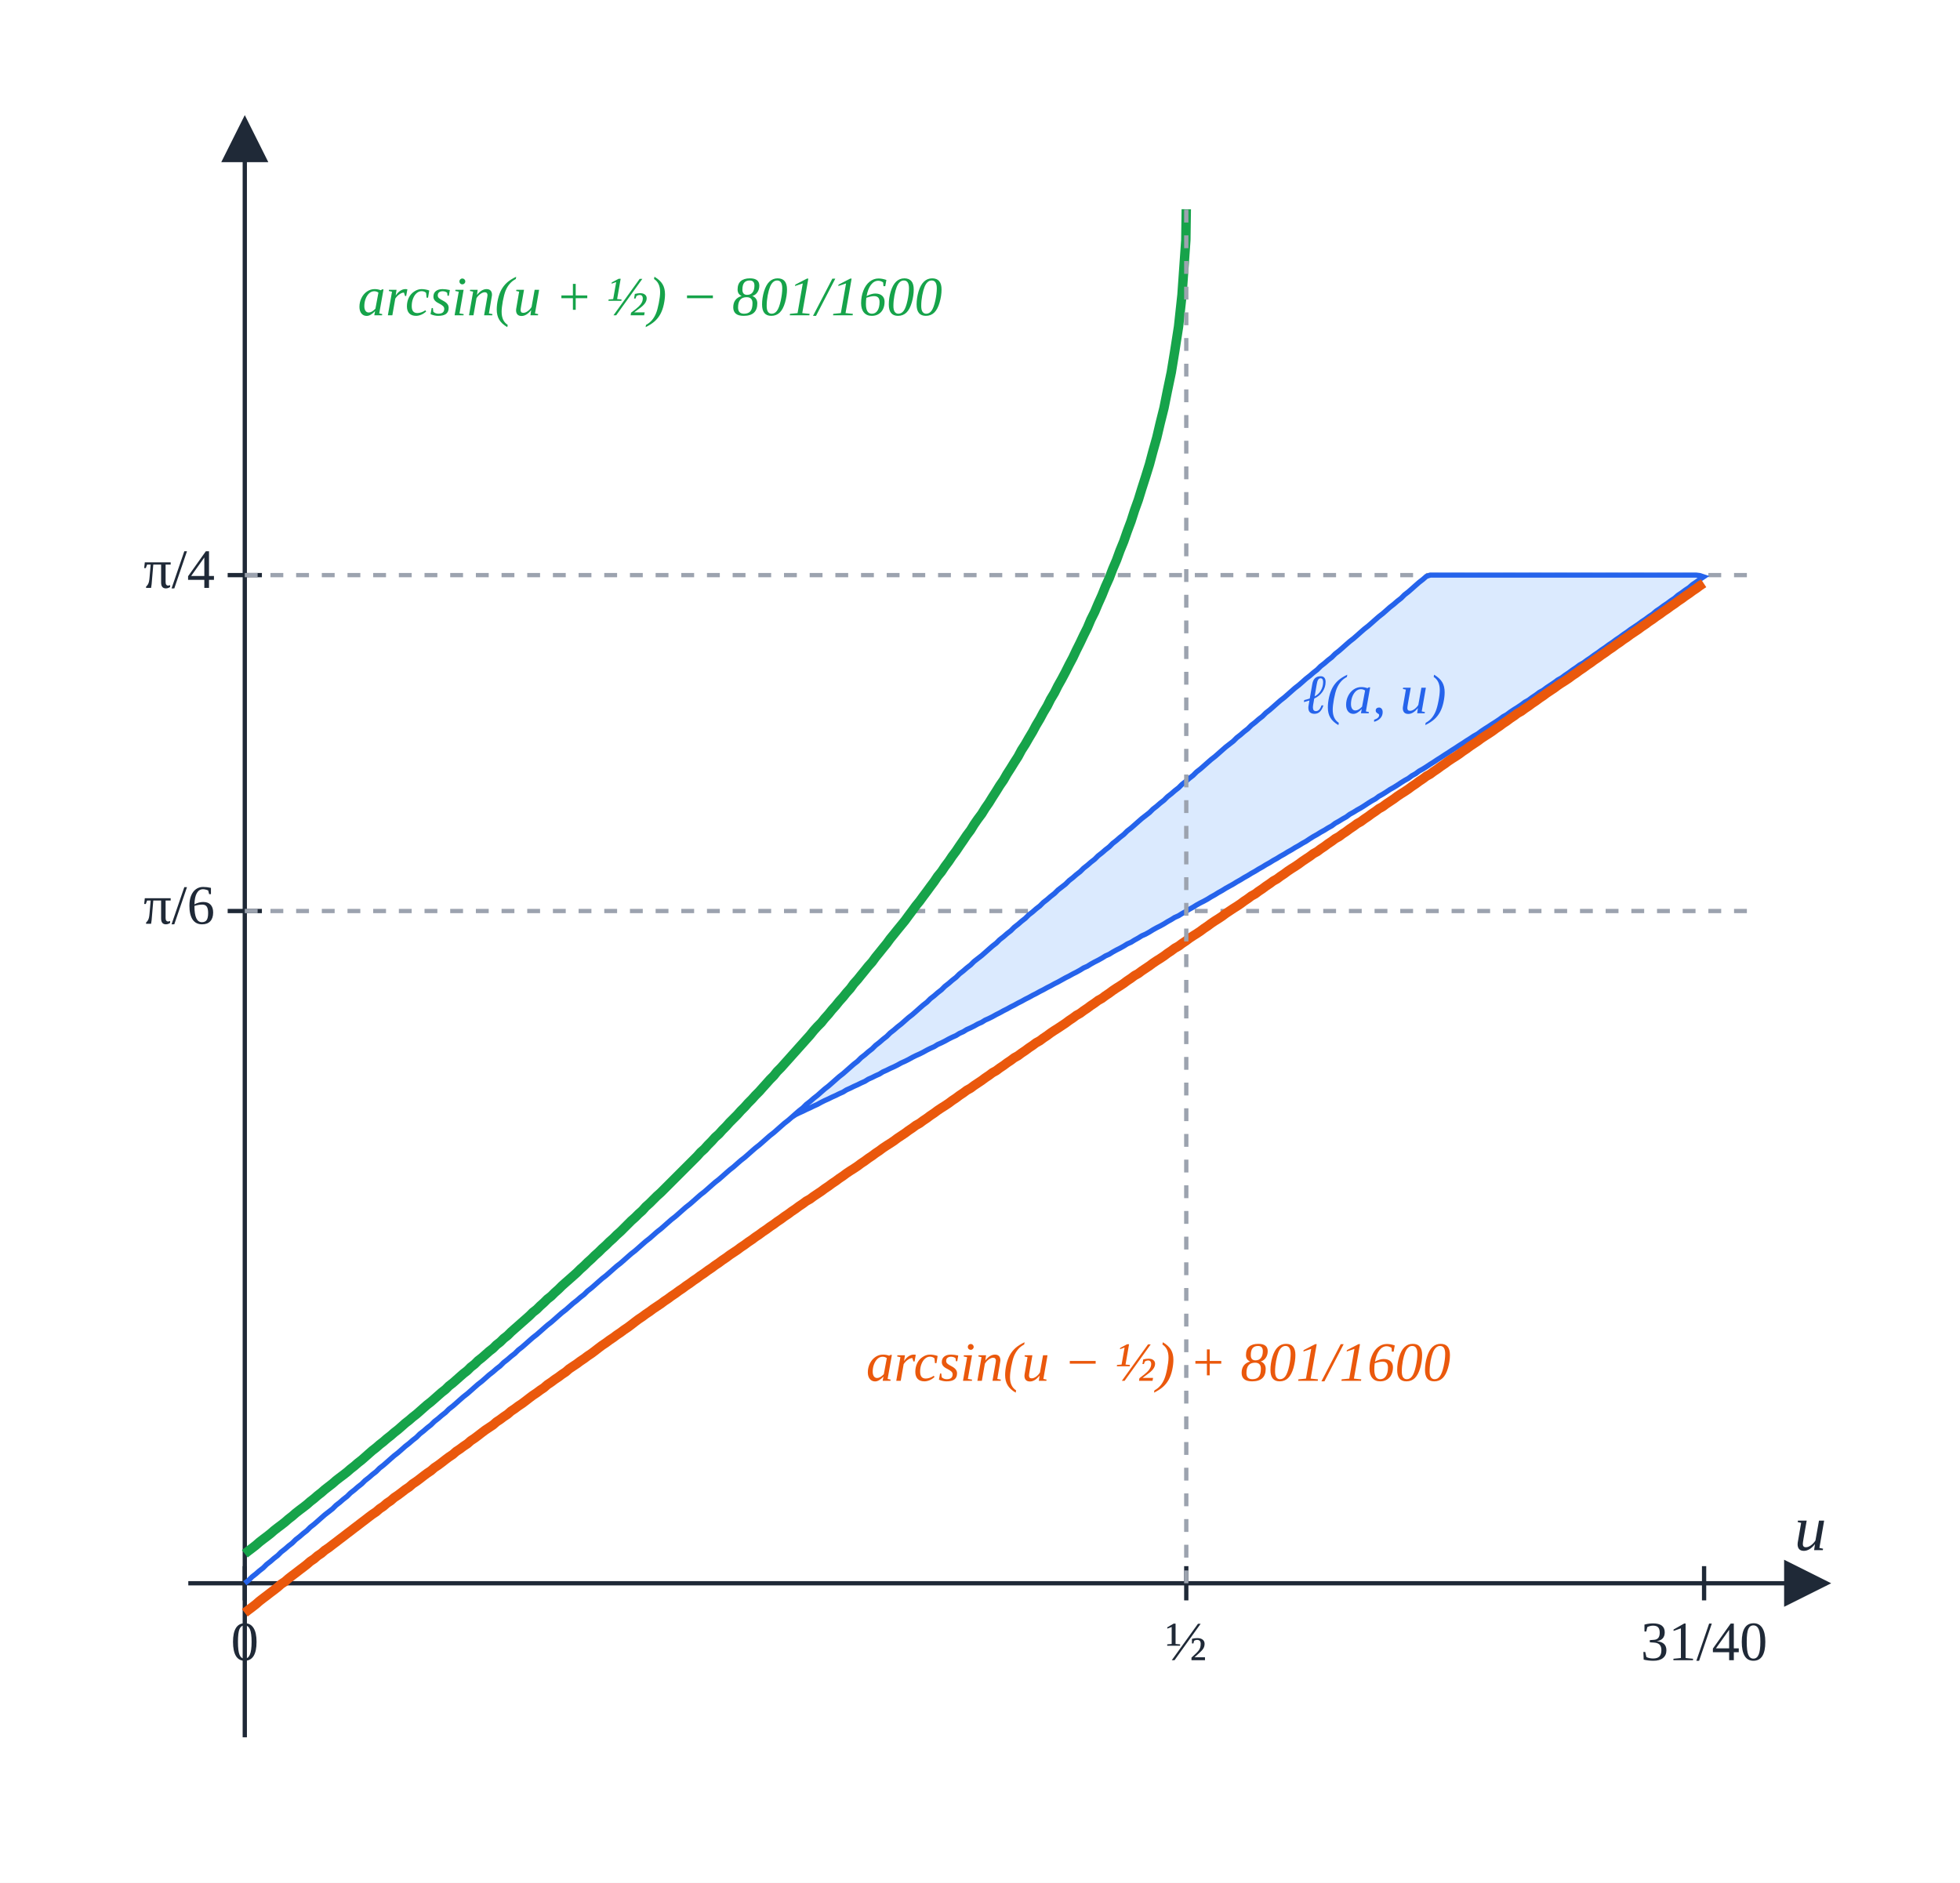
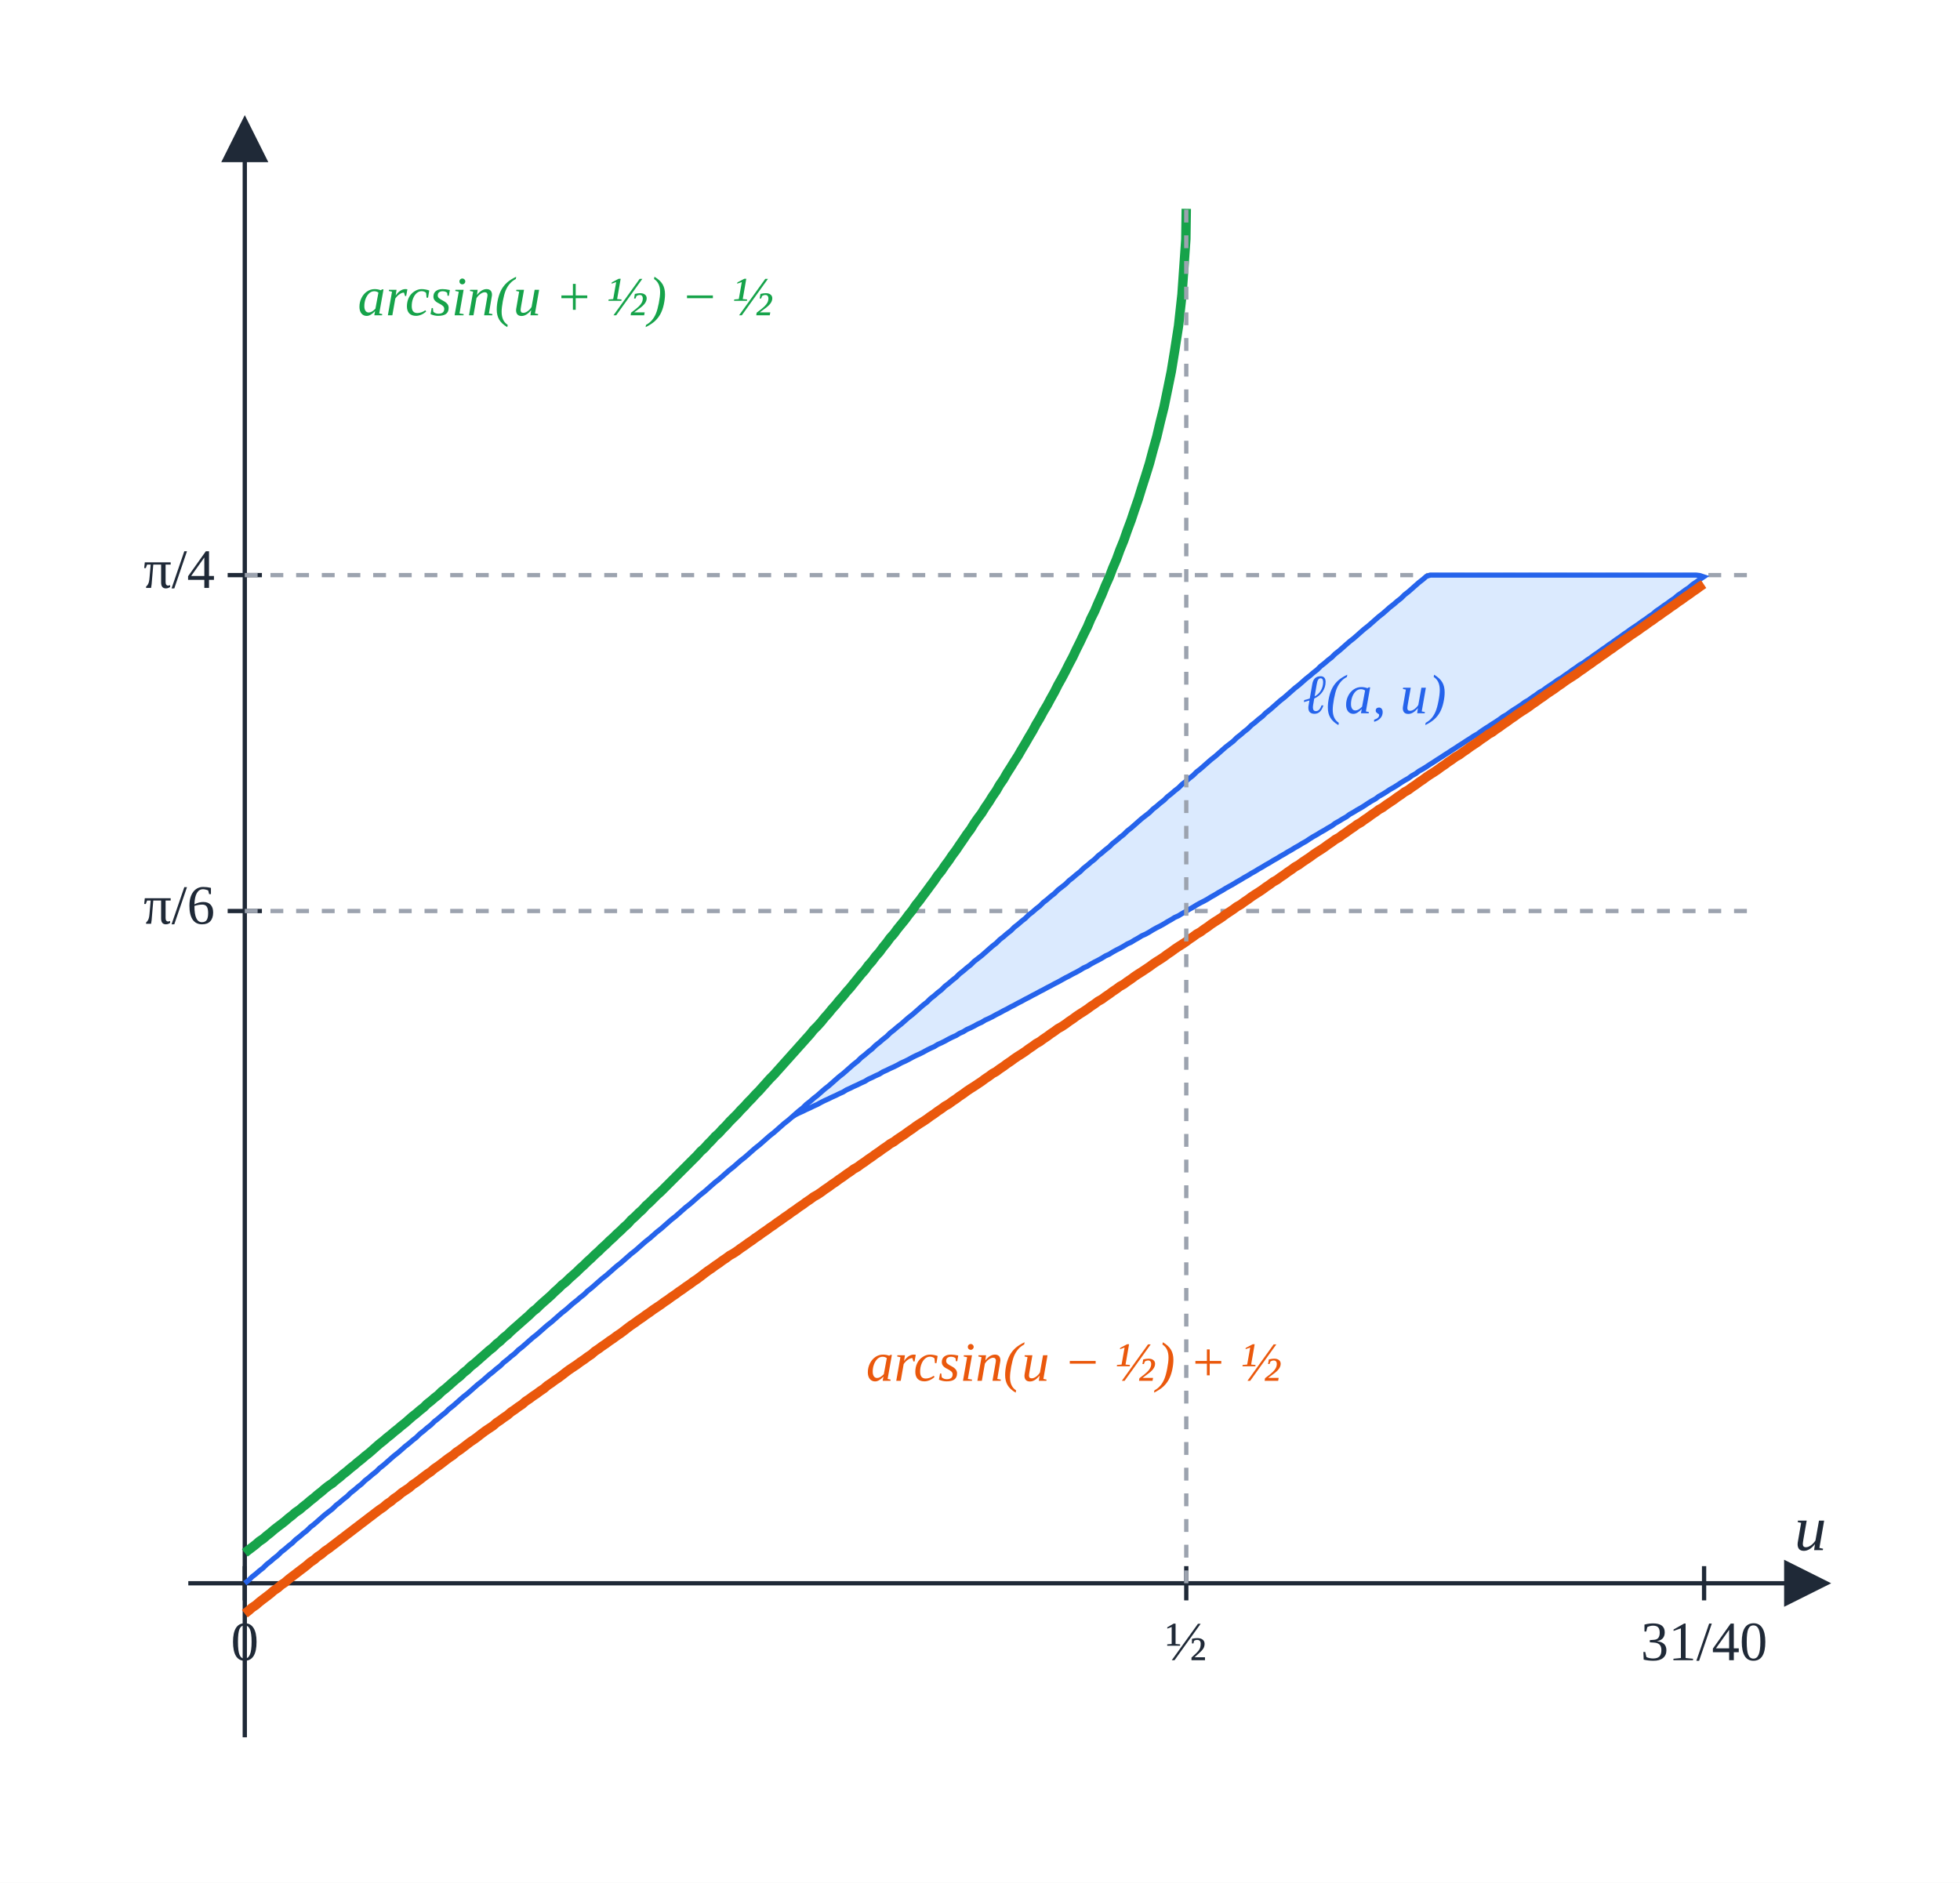
- <svg xmlns="http://www.w3.org/2000/svg" width="458" height="440" viewBox="0 0 458 440" role="img" aria-label="For each u, the labels of the admissible states (a, u) form the shaded interval. It lies above the curve arcsin(u - 1/2) + 801/1600 of the lower edge, and for u at most 1/2 below the curve arcsin(u + 1/2) - 801/1600 of the upper edge">
+ <svg xmlns="http://www.w3.org/2000/svg" width="458" height="440" viewBox="0 0 458 440" role="img" aria-label="For each u, the labels of the admissible states (a, u) form the shaded interval. It lies above the curve arcsin(u - 1/2) + 1/2 of the lower edge, and for u at most 1/2 below the curve arcsin(u + 1/2) - 1/2 of the upper edge">
  <defs>
    <marker id="arrow" viewBox="0 0 10 10" refX="9" refY="5" markerUnits="userSpaceOnUse" markerWidth="11" markerHeight="11" orient="auto-start-reverse">
      <path d="M 0 0 L 10 5 L 0 10 z" fill="#1f2937" />
    </marker>
  </defs>
  <rect width="100%" height="100%" fill="#ffffff" />
  <line x1="44.0" y1="370.0" x2="426.8" y2="370.0" stroke="#1f2937" stroke-width="1" marker-end="url(#arrow)" />
  <line x1="57.2" y1="374.0" x2="57.2" y2="366.0" stroke="#1f2937" stroke-width="1" />
  <text x="57.2" y="385.0" font-size="13" font-family="Georgia, 'Times New Roman', serif" fill="#1f2937" text-anchor="middle" dominant-baseline="middle">0</text>
  <line x1="277.2" y1="374.0" x2="277.2" y2="366.0" stroke="#1f2937" stroke-width="1" />
  <text x="277.2" y="385.0" font-size="13" font-family="Georgia, 'Times New Roman', serif" fill="#1f2937" text-anchor="middle" dominant-baseline="middle">½</text>
  <line x1="398.2" y1="374.0" x2="398.2" y2="366.0" stroke="#1f2937" stroke-width="1" />
  <text x="398.2" y="385.0" font-size="13" font-family="Georgia, 'Times New Roman', serif" fill="#1f2937" text-anchor="middle" dominant-baseline="middle">31/40</text>
  <text x="426.8" y="358.0" font-size="15" font-family="Georgia, 'Times New Roman', serif" fill="#1f2937" text-anchor="end" dominant-baseline="middle" font-style="italic">u</text>
  <line x1="57.2" y1="406.0" x2="57.2" y2="28.0" stroke="#1f2937" stroke-width="1" marker-end="url(#arrow)" />
  <line x1="53.2" y1="134.4" x2="61.2" y2="134.4" stroke="#1f2937" stroke-width="1" />
  <text x="50.2" y="134.4" font-size="13" font-family="Georgia, 'Times New Roman', serif" fill="#1f2937" text-anchor="end" dominant-baseline="middle">π/4</text>
  <line x1="53.2" y1="212.9" x2="61.2" y2="212.9" stroke="#1f2937" stroke-width="1" />
  <text x="50.2" y="212.9" font-size="13" font-family="Georgia, 'Times New Roman', serif" fill="#1f2937" text-anchor="end" dominant-baseline="middle">π/6</text>
  <line x1="57.2" y1="134.4" x2="409.2" y2="134.4" stroke="#9ca3af" stroke-width="1" stroke-dasharray="3 3" />
  <line x1="57.2" y1="212.9" x2="409.2" y2="212.9" stroke="#9ca3af" stroke-width="1" stroke-dasharray="3 3" />
  <polygon points="57.2,370.0 58.1,369.3 58.9,368.5 59.8,367.8 60.6,367.1 61.5,366.4 62.3,365.6 63.2,364.9 64.0,364.2 64.9,363.5 65.7,362.7 66.6,362.0 67.4,361.3 68.3,360.6 69.1,359.8 70.0,359.1 70.8,358.4 71.7,357.7 72.5,356.9 73.4,356.2 74.2,355.5 75.1,354.7 75.9,354.0 76.8,353.3 77.7,352.6 78.5,351.8 79.4,351.1 80.2,350.4 81.1,349.7 81.9,348.9 82.8,348.2 83.6,347.5 84.5,346.8 85.3,346.0 86.2,345.3 87.0,344.6 87.9,343.9 88.7,343.1 89.6,342.4 90.4,341.7 91.3,340.9 92.1,340.2 93.0,339.5 93.8,338.8 94.7,338.0 95.6,337.3 96.4,336.6 97.3,335.9 98.1,335.1 99.0,334.4 99.8,333.7 100.7,333.0 101.5,332.2 102.4,331.5 103.2,330.8 104.1,330.1 104.9,329.3 105.8,328.6 106.6,327.9 107.5,327.1 108.3,326.4 109.2,325.7 110.0,325.0 110.9,324.2 111.7,323.5 112.6,322.8 113.4,322.1 114.3,321.3 115.2,320.6 116.0,319.9 116.9,319.2 117.7,318.4 118.6,317.7 119.4,317.0 120.3,316.3 121.1,315.5 122.0,314.8 122.8,314.1 123.7,313.3 124.5,312.6 125.4,311.9 126.2,311.2 127.1,310.4 127.9,309.7 128.8,309.0 129.6,308.3 130.5,307.5 131.3,306.8 132.2,306.1 133.0,305.4 133.9,304.6 134.8,303.9 135.6,303.2 136.5,302.5 137.3,301.7 138.2,301.0 139.0,300.3 139.9,299.5 140.7,298.8 141.6,298.1 142.4,297.4 143.3,296.6 144.1,295.9 145.0,295.2 145.8,294.5 146.7,293.7 147.5,293.0 148.4,292.3 149.2,291.6 150.1,290.8 150.9,290.1 151.8,289.4 152.6,288.7 153.5,287.9 154.4,287.2 155.2,286.5 156.1,285.7 156.9,285.0 157.8,284.3 158.6,283.6 159.5,282.8 160.3,282.1 161.2,281.4 162.0,280.7 162.9,279.9 163.7,279.2 164.6,278.5 165.4,277.8 166.3,277.0 167.1,276.3 168.0,275.6 168.8,274.9 169.7,274.1 170.5,273.4 171.4,272.7 172.3,271.9 173.1,271.2 174.0,270.5 174.8,269.8 175.7,269.0 176.5,268.3 177.4,267.6 178.2,266.9 179.1,266.1 179.9,265.4 180.8,264.7 181.6,264.0 182.5,263.2 183.3,262.5 184.2,261.8 185.0,261.1 185.9,260.5 186.7,260.1 187.6,259.7 188.4,259.3 189.3,258.9 190.1,258.5 191.0,258.1 191.9,257.6 192.7,257.2 193.6,256.8 194.4,256.4 195.3,256.0 196.1,255.6 197.0,255.2 197.8,254.7 198.7,254.3 199.5,253.9 200.4,253.5 201.2,253.1 202.1,252.7 202.9,252.2 203.8,251.8 204.6,251.4 205.5,251.0 206.3,250.5 207.2,250.1 208.0,249.7 208.9,249.3 209.7,248.9 210.6,248.4 211.5,248.0 212.3,247.6 213.2,247.1 214.0,246.7 214.9,246.3 215.7,245.9 216.6,245.4 217.4,245.0 218.3,244.6 219.1,244.1 220.0,243.7 220.8,243.3 221.7,242.8 222.5,242.4 223.4,242.0 224.2,241.5 225.1,241.1 225.9,240.6 226.8,240.2 227.6,239.8 228.5,239.3 229.4,238.9 230.2,238.4 231.1,238.0 231.9,237.6 232.8,237.1 233.6,236.7 234.5,236.2 235.3,235.8 236.2,235.3 237.0,234.9 237.9,234.4 238.7,234.0 239.6,233.5 240.4,233.1 241.3,232.6 242.1,232.2 243.0,231.7 243.8,231.3 244.7,230.8 245.5,230.4 246.4,229.9 247.2,229.5 248.1,229.0 249.0,228.5 249.8,228.1 250.7,227.6 251.5,227.2 252.4,226.7 253.2,226.2 254.1,225.8 254.9,225.3 255.8,224.8 256.6,224.4 257.5,223.9 258.3,223.4 259.2,223.0 260.0,222.5 260.9,222.0 261.7,221.6 262.6,221.1 263.4,220.6 264.3,220.2 265.1,219.7 266.0,219.2 266.8,218.7 267.7,218.3 268.6,217.8 269.4,217.3 270.3,216.8 271.1,216.4 272.0,215.9 272.8,215.4 273.7,214.9 274.5,214.4 275.4,214.0 276.2,213.5 277.1,213.0 277.9,212.5 278.8,212.0 279.6,211.5 280.5,211.0 281.3,210.6 282.2,210.1 283.0,209.6 283.9,209.1 284.7,208.6 285.6,208.1 286.4,207.6 287.3,207.1 288.2,206.6 289.0,206.1 289.9,205.6 290.7,205.1 291.6,204.6 292.4,204.1 293.3,203.6 294.1,203.1 295.0,202.6 295.8,202.1 296.7,201.6 297.5,201.1 298.4,200.6 299.2,200.1 300.1,199.6 300.9,199.1 301.8,198.6 302.6,198.1 303.5,197.6 304.3,197.1 305.2,196.6 306.1,196.0 306.9,195.5 307.8,195.0 308.6,194.5 309.5,194.0 310.3,193.5 311.2,193.0 312.0,192.4 312.9,191.9 313.7,191.4 314.6,190.9 315.4,190.3 316.3,189.8 317.1,189.3 318.0,188.8 318.8,188.3 319.7,187.7 320.5,187.2 321.4,186.7 322.2,186.1 323.1,185.6 323.9,185.1 324.8,184.5 325.7,184.0 326.5,183.5 327.4,182.9 328.2,182.4 329.1,181.9 329.9,181.3 330.8,180.8 331.6,180.2 332.5,179.7 333.3,179.2 334.2,178.6 335.0,178.1 335.9,177.5 336.7,177.0 337.6,176.4 338.4,175.9 339.3,175.3 340.1,174.8 341.0,174.2 341.8,173.7 342.7,173.1 343.5,172.6 344.4,172.0 345.3,171.5 346.1,170.9 347.0,170.3 347.8,169.8 348.7,169.2 349.5,168.7 350.4,168.1 351.2,167.5 352.1,167.0 352.9,166.4 353.8,165.8 354.6,165.3 355.5,164.7 356.3,164.1 357.2,163.6 358.0,163.0 358.9,162.4 359.7,161.8 360.6,161.3 361.4,160.7 362.3,160.1 363.2,159.5 364.0,158.9 364.9,158.4 365.7,157.8 366.6,157.2 367.4,156.6 368.3,156.0 369.1,155.4 370.0,154.9 370.8,154.3 371.7,153.7 372.5,153.1 373.4,152.5 374.2,151.9 375.1,151.3 375.9,150.7 376.8,150.1 377.6,149.5 378.5,148.9 379.3,148.3 380.2,147.7 381.0,147.1 381.9,146.5 382.8,145.9 383.6,145.3 384.5,144.7 385.3,144.1 386.2,143.5 387.0,142.8 387.9,142.2 388.7,141.6 389.6,141.0 390.4,140.4 391.3,139.8 392.1,139.1 393.0,138.5 393.8,137.9 394.7,137.3 395.5,136.6 396.4,136.0 397.2,135.4 398.1,134.8 398.1,134.8 397.2,134.5 396.4,134.4 395.5,134.4 394.7,134.4 393.8,134.4 393.0,134.4 392.1,134.4 391.3,134.4 390.4,134.4 389.6,134.4 388.7,134.4 387.9,134.4 387.0,134.4 386.2,134.4 385.3,134.4 384.5,134.4 383.6,134.4 382.8,134.4 381.9,134.4 381.0,134.4 380.2,134.4 379.3,134.4 378.5,134.4 377.6,134.4 376.8,134.4 375.9,134.4 375.1,134.4 374.2,134.4 373.4,134.4 372.5,134.4 371.7,134.4 370.8,134.4 370.0,134.4 369.1,134.4 368.3,134.4 367.4,134.4 366.6,134.4 365.7,134.4 364.9,134.4 364.0,134.4 363.2,134.4 362.3,134.4 361.4,134.4 360.6,134.4 359.7,134.4 358.9,134.4 358.0,134.4 357.2,134.4 356.3,134.4 355.5,134.4 354.6,134.4 353.8,134.4 352.9,134.4 352.1,134.4 351.2,134.4 350.4,134.4 349.5,134.4 348.7,134.4 347.8,134.4 347.0,134.4 346.1,134.4 345.3,134.4 344.4,134.4 343.5,134.4 342.7,134.4 341.8,134.4 341.0,134.4 340.1,134.4 339.3,134.4 338.4,134.4 337.6,134.4 336.7,134.4 335.9,134.4 335.0,134.4 334.2,134.4 333.3,134.7 332.5,135.4 331.6,136.1 330.8,136.8 329.9,137.6 329.1,138.3 328.2,139.0 327.4,139.8 326.5,140.5 325.7,141.2 324.8,141.9 323.9,142.7 323.1,143.4 322.2,144.1 321.4,144.8 320.5,145.6 319.7,146.3 318.8,147.0 318.0,147.7 317.1,148.5 316.3,149.2 315.4,149.9 314.6,150.6 313.7,151.4 312.9,152.1 312.0,152.8 311.2,153.6 310.3,154.3 309.5,155.0 308.6,155.7 307.8,156.5 306.9,157.2 306.1,157.9 305.2,158.6 304.3,159.4 303.5,160.1 302.6,160.8 301.8,161.5 300.9,162.3 300.1,163.0 299.2,163.7 298.4,164.4 297.5,165.2 296.7,165.9 295.8,166.6 295.0,167.4 294.1,168.1 293.3,168.8 292.4,169.5 291.6,170.3 290.7,171.0 289.9,171.7 289.0,172.4 288.2,173.2 287.3,173.9 286.4,174.6 285.6,175.3 284.7,176.1 283.9,176.8 283.0,177.5 282.2,178.2 281.3,179.0 280.5,179.7 279.6,180.4 278.8,181.2 277.9,181.9 277.1,182.6 276.2,183.3 275.4,184.1 274.5,184.8 273.7,185.5 272.8,186.2 272.0,187.0 271.1,187.7 270.3,188.4 269.4,189.1 268.6,189.9 267.7,190.6 266.8,191.3 266.0,192.0 265.1,192.8 264.3,193.5 263.4,194.2 262.6,195.0 261.7,195.7 260.9,196.4 260.0,197.1 259.2,197.9 258.3,198.6 257.5,199.3 256.6,200.0 255.8,200.8 254.9,201.5 254.1,202.2 253.2,202.9 252.4,203.7 251.5,204.4 250.7,205.1 249.8,205.8 249.0,206.6 248.1,207.3 247.2,208.0 246.4,208.8 245.5,209.5 244.7,210.2 243.8,210.9 243.0,211.7 242.1,212.4 241.3,213.1 240.4,213.8 239.6,214.6 238.7,215.3 237.9,216.0 237.0,216.7 236.2,217.5 235.3,218.2 234.5,218.9 233.6,219.6 232.8,220.4 231.9,221.1 231.1,221.8 230.2,222.6 229.4,223.3 228.5,224.0 227.6,224.7 226.8,225.5 225.9,226.2 225.1,226.9 224.2,227.6 223.4,228.4 222.5,229.1 221.7,229.8 220.8,230.5 220.0,231.3 219.1,232.0 218.3,232.7 217.4,233.4 216.6,234.2 215.7,234.9 214.9,235.6 214.0,236.4 213.2,237.1 212.3,237.8 211.5,238.5 210.6,239.3 209.7,240.0 208.9,240.7 208.0,241.4 207.2,242.2 206.3,242.9 205.5,243.6 204.6,244.3 203.8,245.1 202.9,245.8 202.1,246.5 201.2,247.2 200.4,248.0 199.5,248.7 198.7,249.4 197.8,250.2 197.0,250.9 196.1,251.6 195.3,252.3 194.4,253.1 193.6,253.8 192.7,254.5 191.9,255.2 191.0,256.0 190.1,256.7 189.3,257.4 188.4,258.1 187.6,258.9 186.7,259.6 185.9,260.3 185.0,261.1 184.2,261.8 183.3,262.5 182.5,263.2 181.6,264.0 180.8,264.7 179.9,265.4 179.1,266.1 178.2,266.9 177.4,267.6 176.5,268.3 175.7,269.0 174.8,269.8 174.0,270.5 173.1,271.2 172.3,271.9 171.4,272.7 170.5,273.4 169.7,274.1 168.8,274.9 168.0,275.6 167.1,276.3 166.3,277.0 165.4,277.8 164.6,278.5 163.7,279.2 162.9,279.9 162.0,280.7 161.2,281.4 160.3,282.1 159.5,282.8 158.6,283.6 157.8,284.3 156.9,285.0 156.1,285.7 155.2,286.5 154.4,287.2 153.5,287.9 152.6,288.7 151.8,289.4 150.9,290.1 150.1,290.8 149.2,291.6 148.4,292.3 147.5,293.0 146.7,293.7 145.8,294.5 145.0,295.2 144.1,295.9 143.3,296.6 142.4,297.4 141.6,298.1 140.7,298.8 139.9,299.5 139.0,300.3 138.2,301.0 137.3,301.7 136.5,302.5 135.6,303.2 134.8,303.9 133.9,304.6 133.0,305.4 132.2,306.1 131.3,306.8 130.5,307.5 129.6,308.3 128.8,309.0 127.9,309.7 127.1,310.4 126.2,311.2 125.4,311.9 124.5,312.6 123.7,313.3 122.8,314.1 122.0,314.8 121.1,315.5 120.3,316.3 119.4,317.0 118.6,317.7 117.7,318.4 116.9,319.2 116.0,319.9 115.2,320.6 114.3,321.3 113.4,322.1 112.6,322.8 111.7,323.5 110.9,324.2 110.0,325.0 109.2,325.7 108.3,326.4 107.5,327.1 106.6,327.9 105.8,328.6 104.9,329.3 104.1,330.1 103.2,330.8 102.4,331.5 101.5,332.2 100.7,333.0 99.8,333.7 99.0,334.4 98.1,335.1 97.3,335.9 96.4,336.6 95.6,337.3 94.7,338.0 93.8,338.8 93.0,339.5 92.1,340.2 91.3,340.9 90.4,341.7 89.6,342.4 88.7,343.1 87.9,343.9 87.0,344.6 86.2,345.3 85.3,346.0 84.5,346.8 83.6,347.5 82.8,348.2 81.9,348.9 81.1,349.7 80.2,350.4 79.4,351.1 78.5,351.8 77.7,352.6 76.8,353.3 75.9,354.0 75.1,354.7 74.2,355.5 73.4,356.2 72.5,356.9 71.7,357.7 70.8,358.4 70.0,359.1 69.1,359.8 68.3,360.6 67.4,361.3 66.6,362.0 65.7,362.7 64.9,363.5 64.0,364.2 63.2,364.9 62.3,365.6 61.5,366.4 60.6,367.1 59.8,367.8 58.9,368.5 58.1,369.3 57.2,370.0" fill="#dbeafe" stroke="#2563eb" stroke-width="1.2" fill-opacity="1" />
-   <polyline points="57.2,376.9 58.1,376.2 58.9,375.6 59.8,374.9 60.6,374.2 61.5,373.5 62.3,372.9 63.2,372.2 64.0,371.6 64.9,370.9 65.7,370.2 66.6,369.6 67.4,368.9 68.3,368.2 69.1,367.6 70.0,366.9 70.8,366.3 71.7,365.6 72.5,364.9 73.4,364.3 74.2,363.6 75.1,363.0 75.9,362.3 76.8,361.7 77.7,361.0 78.5,360.4 79.4,359.7 80.2,359.1 81.1,358.4 81.9,357.8 82.8,357.1 83.6,356.5 84.5,355.8 85.3,355.2 86.2,354.5 87.0,353.9 87.9,353.3 88.7,352.6 89.6,352.0 90.4,351.3 91.3,350.7 92.1,350.0 93.0,349.4 93.8,348.8 94.7,348.1 95.6,347.5 96.4,346.8 97.3,346.2 98.1,345.6 99.0,344.9 99.8,344.3 100.7,343.7 101.5,343.0 102.4,342.4 103.2,341.8 104.1,341.1 104.9,340.5 105.8,339.9 106.6,339.2 107.5,338.6 108.3,338.0 109.2,337.4 110.0,336.7 110.9,336.1 111.7,335.5 112.6,334.8 113.4,334.2 114.3,333.6 115.2,333.0 116.0,332.3 116.9,331.7 117.7,331.1 118.6,330.5 119.4,329.8 120.3,329.2 121.1,328.6 122.0,328.0 122.8,327.4 123.7,326.7 124.5,326.1 125.4,325.5 126.2,324.9 127.1,324.3 127.9,323.6 128.8,323.0 129.6,322.4 130.5,321.8 131.3,321.2 132.2,320.6 133.0,319.9 133.9,319.3 134.8,318.7 135.6,318.1 136.5,317.5 137.3,316.9 138.2,316.3 139.0,315.7 139.9,315.0 140.7,314.4 141.6,313.8 142.4,313.2 143.3,312.6 144.1,312.0 145.0,311.4 145.8,310.8 146.7,310.2 147.5,309.6 148.4,308.9 149.2,308.3 150.1,307.7 150.9,307.1 151.8,306.5 152.6,305.9 153.5,305.3 154.4,304.7 155.2,304.1 156.1,303.5 156.9,302.9 157.8,302.3 158.6,301.7 159.5,301.1 160.3,300.5 161.2,299.9 162.0,299.3 162.9,298.7 163.7,298.1 164.6,297.5 165.4,296.9 166.3,296.3 167.1,295.7 168.0,295.1 168.8,294.5 169.7,293.9 170.5,293.3 171.4,292.7 172.3,292.1 173.1,291.5 174.0,290.9 174.8,290.3 175.7,289.7 176.5,289.1 177.4,288.5 178.2,287.9 179.1,287.3 179.9,286.7 180.8,286.1 181.6,285.5 182.5,284.9 183.3,284.3 184.2,283.7 185.0,283.1 185.9,282.5 186.7,281.9 187.6,281.3 188.4,280.7 189.3,280.2 190.1,279.6 191.0,279.0 191.9,278.4 192.7,277.8 193.6,277.2 194.4,276.6 195.3,276.0 196.1,275.4 197.0,274.8 197.8,274.2 198.7,273.6 199.5,273.1 200.4,272.5 201.2,271.9 202.1,271.3 202.9,270.7 203.8,270.1 204.6,269.5 205.5,268.9 206.3,268.3 207.2,267.7 208.0,267.2 208.9,266.6 209.7,266.0 210.6,265.4 211.5,264.8 212.3,264.2 213.2,263.6 214.0,263.0 214.9,262.5 215.7,261.9 216.6,261.3 217.4,260.7 218.3,260.1 219.1,259.5 220.0,258.9 220.8,258.4 221.7,257.8 222.5,257.2 223.4,256.6 224.2,256.0 225.1,255.4 225.9,254.8 226.8,254.3 227.6,253.7 228.5,253.1 229.4,252.5 230.2,251.9 231.1,251.3 231.9,250.7 232.8,250.2 233.6,249.6 234.5,249.0 235.3,248.4 236.2,247.8 237.0,247.2 237.9,246.7 238.7,246.1 239.6,245.5 240.4,244.9 241.3,244.3 242.1,243.7 243.0,243.2 243.8,242.6 244.7,242.0 245.5,241.4 246.4,240.8 247.2,240.3 248.1,239.7 249.0,239.1 249.8,238.5 250.7,237.9 251.5,237.3 252.4,236.8 253.2,236.2 254.1,235.6 254.9,235.0 255.8,234.4 256.6,233.8 257.5,233.3 258.3,232.7 259.2,232.1 260.0,231.5 260.9,230.9 261.7,230.4 262.6,229.8 263.4,229.2 264.3,228.6 265.1,228.0 266.0,227.5 266.8,226.9 267.7,226.3 268.6,225.7 269.4,225.1 270.3,224.5 271.1,224.0 272.0,223.4 272.8,222.8 273.7,222.2 274.5,221.6 275.4,221.1 276.2,220.5 277.1,219.9 277.9,219.3 278.8,218.7 279.6,218.2 280.5,217.6 281.3,217.0 282.2,216.4 283.0,215.8 283.9,215.2 284.7,214.7 285.6,214.1 286.4,213.5 287.3,212.9 288.2,212.3 289.0,211.8 289.9,211.2 290.7,210.6 291.6,210.0 292.4,209.4 293.3,208.9 294.1,208.3 295.0,207.7 295.8,207.1 296.7,206.5 297.5,205.9 298.4,205.4 299.2,204.8 300.1,204.2 300.9,203.6 301.8,203.0 302.6,202.5 303.5,201.9 304.3,201.3 305.2,200.7 306.1,200.1 306.9,199.5 307.8,199.0 308.6,198.4 309.5,197.8 310.3,197.2 311.2,196.6 312.0,196.0 312.9,195.5 313.7,194.9 314.6,194.3 315.4,193.7 316.3,193.1 317.1,192.5 318.0,192.0 318.8,191.4 319.7,190.8 320.5,190.2 321.4,189.6 322.2,189.0 323.1,188.5 323.9,187.9 324.8,187.3 325.7,186.7 326.5,186.1 327.4,185.5 328.2,185.0 329.1,184.4 329.9,183.8 330.8,183.2 331.6,182.6 332.5,182.0 333.3,181.4 334.2,180.9 335.0,180.3 335.9,179.7 336.7,179.1 337.6,178.5 338.4,177.9 339.3,177.3 340.1,176.8 341.0,176.2 341.8,175.6 342.7,175.0 343.5,174.4 344.4,173.8 345.3,173.2 346.1,172.6 347.0,172.0 347.8,171.5 348.7,170.9 349.5,170.3 350.4,169.7 351.2,169.1 352.1,168.5 352.9,167.9 353.8,167.3 354.6,166.7 355.5,166.2 356.3,165.6 357.2,165.0 358.0,164.4 358.9,163.8 359.7,163.2 360.6,162.6 361.4,162.0 362.3,161.4 363.2,160.8 364.0,160.2 364.9,159.6 365.7,159.1 366.6,158.5 367.4,157.9 368.3,157.3 369.1,156.7 370.0,156.1 370.8,155.5 371.7,154.9 372.5,154.3 373.4,153.7 374.2,153.1 375.1,152.5 375.9,151.9 376.8,151.3 377.6,150.7 378.5,150.1 379.3,149.5 380.2,148.9 381.0,148.3 381.9,147.7 382.8,147.1 383.6,146.5 384.5,145.9 385.3,145.3 386.2,144.7 387.0,144.1 387.9,143.5 388.7,142.9 389.6,142.3 390.4,141.7 391.3,141.1 392.1,140.5 393.0,139.9 393.8,139.3 394.7,138.7 395.5,138.1 396.4,137.5 397.2,136.9 398.1,136.3" fill="none" stroke="#ea580c" stroke-width="2.2" stroke-linejoin="round" />
-   <polyline points="57.2,363.1 58.1,362.4 58.9,361.8 59.8,361.1 60.6,360.4 61.5,359.7 62.3,359.1 63.2,358.4 64.0,357.7 64.9,357.0 65.7,356.4 66.6,355.7 67.4,355.0 68.3,354.3 69.1,353.6 70.0,352.9 70.8,352.3 71.7,351.6 72.5,350.9 73.4,350.2 74.2,349.5 75.1,348.8 75.9,348.1 76.8,347.4 77.7,346.7 78.5,346.0 79.4,345.3 80.2,344.7 81.1,344.0 81.9,343.3 82.8,342.6 83.6,341.9 84.5,341.2 85.3,340.5 86.2,339.7 87.0,339.0 87.9,338.3 88.7,337.6 89.6,336.9 90.4,336.2 91.3,335.5 92.1,334.8 93.0,334.1 93.8,333.4 94.7,332.6 95.6,331.9 96.4,331.2 97.3,330.5 98.1,329.8 99.0,329.0 99.8,328.3 100.7,327.6 101.5,326.9 102.4,326.1 103.2,325.4 104.1,324.7 104.9,323.9 105.8,323.2 106.6,322.5 107.5,321.7 108.3,321.0 109.2,320.3 110.0,319.5 110.9,318.8 111.7,318.0 112.6,317.3 113.4,316.6 114.3,315.8 115.2,315.1 116.0,314.3 116.9,313.6 117.7,312.8 118.6,312.1 119.4,311.3 120.3,310.5 121.1,309.8 122.0,309.0 122.8,308.3 123.7,307.5 124.5,306.7 125.4,306.0 126.2,305.2 127.1,304.4 127.9,303.6 128.8,302.9 129.6,302.1 130.5,301.3 131.3,300.5 132.2,299.7 133.0,299.0 133.9,298.2 134.8,297.4 135.6,296.6 136.5,295.8 137.3,295.0 138.2,294.2 139.0,293.4 139.9,292.6 140.7,291.8 141.6,291.0 142.4,290.2 143.3,289.4 144.1,288.6 145.0,287.8 145.8,287.0 146.7,286.1 147.5,285.3 148.4,284.5 149.2,283.7 150.1,282.9 150.9,282.0 151.8,281.2 152.6,280.4 153.5,279.5 154.4,278.7 155.2,277.9 156.1,277.0 156.9,276.2 157.8,275.3 158.6,274.5 159.5,273.6 160.3,272.8 161.2,271.9 162.0,271.1 162.9,270.2 163.7,269.3 164.6,268.5 165.4,267.6 166.3,266.7 167.1,265.8 168.0,265.0 168.8,264.1 169.7,263.2 170.5,262.3 171.4,261.4 172.3,260.5 173.1,259.6 174.0,258.7 174.8,257.8 175.7,256.9 176.5,256.0 177.4,255.1 178.2,254.2 179.1,253.2 179.9,252.3 180.8,251.4 181.6,250.4 182.5,249.5 183.3,248.6 184.2,247.6 185.0,246.7 185.9,245.7 186.7,244.8 187.6,243.8 188.4,242.9 189.3,241.9 190.1,240.9 191.0,239.9 191.9,239.0 192.7,238.0 193.6,237.0 194.4,236.0 195.3,235.0 196.1,234.0 197.0,233.0 197.8,232.0 198.7,231.0 199.5,229.9 200.4,228.9 201.2,227.9 202.1,226.8 202.9,225.8 203.8,224.8 204.6,223.7 205.5,222.6 206.3,221.6 207.2,220.5 208.0,219.4 208.9,218.3 209.7,217.3 210.6,216.2 211.5,215.1 212.3,214.0 213.2,212.8 214.0,211.7 214.9,210.6 215.7,209.5 216.6,208.3 217.4,207.2 218.3,206.0 219.1,204.8 220.0,203.7 220.8,202.5 221.7,201.3 222.5,200.1 223.4,198.9 224.2,197.7 225.1,196.4 225.9,195.2 226.8,194.0 227.6,192.7 228.5,191.4 229.4,190.2 230.2,188.9 231.1,187.6 231.9,186.3 232.8,184.9 233.6,183.6 234.5,182.3 235.3,180.9 236.2,179.5 237.0,178.2 237.9,176.8 238.7,175.3 239.6,173.9 240.4,172.5 241.3,171.0 242.1,169.5 243.0,168.0 243.8,166.5 244.7,165.0 245.5,163.4 246.4,161.9 247.2,160.3 248.1,158.7 249.0,157.0 249.8,155.4 250.7,153.7 251.5,152.0 252.4,150.2 253.2,148.5 254.1,146.7 254.9,144.8 255.8,143.0 256.6,141.1 257.5,139.1 258.3,137.1 259.2,135.1 260.0,133.0 260.9,130.9 261.7,128.7 262.6,126.5 263.4,124.2 264.3,121.8 265.1,119.3 266.0,116.8 266.8,114.2 267.7,111.4 268.6,108.5 269.4,105.5 270.3,102.3 271.1,98.9 272.0,95.3 272.8,91.3 273.7,87.0 274.5,82.1 275.4,76.3 276.2,68.9 277.1,56.1 277.2,48.9" fill="none" stroke="#16a34a" stroke-width="2.2" stroke-linejoin="round" />
-   <line x1="277.2" y1="370.0" x2="277.2" y2="48.9" stroke="#9ca3af" stroke-width="1" stroke-dasharray="3 3" />
+   <polyline points="57.2,377.1 58.1,376.4 58.9,375.7 59.8,375.1 60.6,374.4 61.5,373.7 62.3,373.1 63.2,372.4 64.0,371.7 64.9,371.1 65.7,370.4 66.6,369.8 67.4,369.1 68.3,368.4 69.1,367.8 70.0,367.1 70.8,366.5 71.7,365.8 72.5,365.1 73.4,364.5 74.2,363.8 75.1,363.2 75.9,362.5 76.8,361.9 77.7,361.2 78.5,360.6 79.4,359.9 80.2,359.3 81.1,358.6 81.9,358.0 82.8,357.3 83.6,356.7 84.5,356.0 85.3,355.4 86.2,354.7 87.0,354.1 87.9,353.4 88.7,352.8 89.6,352.2 90.4,351.5 91.3,350.9 92.1,350.2 93.0,349.6 93.8,348.9 94.7,348.3 95.6,347.7 96.4,347.0 97.3,346.4 98.1,345.8 99.0,345.1 99.8,344.5 100.7,343.9 101.5,343.2 102.4,342.6 103.2,342.0 104.1,341.3 104.9,340.7 105.8,340.1 106.6,339.4 107.5,338.8 108.3,338.2 109.2,337.5 110.0,336.9 110.9,336.3 111.7,335.7 112.6,335.0 113.4,334.4 114.3,333.8 115.2,333.2 116.0,332.5 116.9,331.9 117.7,331.3 118.6,330.7 119.4,330.0 120.3,329.4 121.1,328.8 122.0,328.2 122.8,327.5 123.7,326.9 124.5,326.3 125.4,325.7 126.2,325.1 127.1,324.5 127.9,323.8 128.8,323.2 129.6,322.6 130.5,322.0 131.3,321.4 132.2,320.7 133.0,320.1 133.9,319.5 134.8,318.9 135.6,318.3 136.5,317.7 137.3,317.1 138.2,316.5 139.0,315.8 139.9,315.2 140.7,314.6 141.6,314.0 142.4,313.4 143.3,312.8 144.1,312.2 145.0,311.6 145.8,311.0 146.7,310.3 147.5,309.7 148.4,309.1 149.2,308.5 150.1,307.9 150.9,307.3 151.8,306.7 152.6,306.1 153.5,305.5 154.4,304.9 155.2,304.3 156.1,303.7 156.9,303.1 157.8,302.5 158.6,301.9 159.5,301.3 160.3,300.7 161.2,300.1 162.0,299.5 162.9,298.9 163.7,298.3 164.6,297.6 165.4,297.0 166.3,296.4 167.1,295.8 168.0,295.2 168.8,294.6 169.7,294.0 170.5,293.4 171.4,292.9 172.3,292.3 173.1,291.7 174.0,291.1 174.8,290.5 175.7,289.9 176.5,289.3 177.4,288.7 178.2,288.1 179.1,287.5 179.9,286.9 180.8,286.3 181.6,285.7 182.5,285.1 183.3,284.5 184.2,283.9 185.0,283.3 185.9,282.7 186.7,282.1 187.6,281.5 188.4,280.9 189.3,280.3 190.1,279.7 191.0,279.2 191.9,278.6 192.7,278.0 193.6,277.4 194.4,276.8 195.3,276.2 196.1,275.6 197.0,275.0 197.8,274.4 198.7,273.8 199.5,273.2 200.4,272.7 201.2,272.1 202.1,271.5 202.9,270.9 203.8,270.3 204.6,269.7 205.5,269.1 206.3,268.5 207.2,267.9 208.0,267.3 208.9,266.8 209.7,266.2 210.6,265.6 211.5,265.0 212.3,264.4 213.2,263.8 214.0,263.2 214.9,262.6 215.7,262.1 216.6,261.5 217.4,260.9 218.3,260.3 219.1,259.7 220.0,259.1 220.8,258.5 221.7,258.0 222.5,257.4 223.4,256.8 224.2,256.2 225.1,255.6 225.9,255.0 226.8,254.4 227.6,253.9 228.5,253.3 229.4,252.7 230.2,252.1 231.1,251.5 231.9,250.9 232.8,250.4 233.6,249.8 234.5,249.2 235.3,248.6 236.2,248.0 237.0,247.4 237.9,246.8 238.7,246.3 239.6,245.7 240.4,245.1 241.3,244.5 242.1,243.9 243.0,243.4 243.8,242.8 244.7,242.2 245.5,241.6 246.4,241.0 247.2,240.4 248.1,239.9 249.0,239.3 249.8,238.7 250.7,238.1 251.5,237.5 252.4,236.9 253.2,236.4 254.1,235.8 254.9,235.2 255.8,234.6 256.6,234.0 257.5,233.5 258.3,232.9 259.2,232.3 260.0,231.7 260.9,231.1 261.7,230.5 262.6,230.0 263.4,229.4 264.3,228.8 265.1,228.2 266.0,227.6 266.8,227.1 267.7,226.5 268.6,225.9 269.4,225.3 270.3,224.7 271.1,224.2 272.0,223.6 272.8,223.0 273.7,222.4 274.5,221.8 275.4,221.2 276.2,220.7 277.1,220.1 277.9,219.5 278.8,218.9 279.6,218.3 280.5,217.8 281.3,217.2 282.2,216.6 283.0,216.0 283.9,215.4 284.7,214.9 285.6,214.3 286.4,213.7 287.3,213.1 288.2,212.5 289.0,211.9 289.9,211.4 290.7,210.8 291.6,210.2 292.4,209.6 293.3,209.0 294.1,208.5 295.0,207.9 295.8,207.3 296.7,206.7 297.5,206.1 298.4,205.6 299.2,205.0 300.1,204.4 300.9,203.8 301.8,203.2 302.6,202.6 303.5,202.1 304.3,201.5 305.2,200.9 306.1,200.3 306.9,199.7 307.8,199.1 308.6,198.6 309.5,198.0 310.3,197.4 311.2,196.8 312.0,196.2 312.9,195.7 313.7,195.1 314.6,194.5 315.4,193.9 316.3,193.3 317.1,192.7 318.0,192.2 318.8,191.6 319.7,191.0 320.5,190.4 321.4,189.8 322.2,189.2 323.1,188.7 323.9,188.1 324.8,187.5 325.7,186.9 326.5,186.3 327.4,185.7 328.2,185.1 329.1,184.6 329.9,184.0 330.8,183.4 331.6,182.8 332.5,182.2 333.3,181.6 334.2,181.0 335.0,180.5 335.9,179.9 336.7,179.3 337.6,178.7 338.4,178.1 339.3,177.5 340.1,176.9 341.0,176.4 341.8,175.8 342.7,175.2 343.5,174.6 344.4,174.0 345.3,173.4 346.1,172.8 347.0,172.2 347.8,171.6 348.7,171.1 349.5,170.5 350.4,169.9 351.2,169.3 352.1,168.7 352.9,168.1 353.8,167.5 354.6,166.9 355.5,166.3 356.3,165.8 357.2,165.2 358.0,164.6 358.9,164.0 359.7,163.4 360.6,162.8 361.4,162.2 362.3,161.6 363.2,161.0 364.0,160.4 364.9,159.8 365.7,159.2 366.6,158.6 367.4,158.1 368.3,157.5 369.1,156.9 370.0,156.3 370.8,155.7 371.7,155.1 372.5,154.5 373.4,153.9 374.2,153.3 375.1,152.7 375.9,152.1 376.8,151.5 377.6,150.9 378.5,150.3 379.3,149.7 380.2,149.1 381.0,148.5 381.9,147.9 382.8,147.3 383.6,146.7 384.5,146.1 385.3,145.5 386.2,144.9 387.0,144.3 387.9,143.7 388.7,143.1 389.6,142.5 390.4,141.9 391.3,141.3 392.1,140.7 393.0,140.1 393.8,139.5 394.7,138.9 395.5,138.3 396.4,137.7 397.2,137.1 398.1,136.5" fill="none" stroke="#ea580c" stroke-width="2.2" stroke-linejoin="round" />
+   <polyline points="57.2,362.9 58.1,362.2 58.9,361.6 59.8,360.9 60.6,360.2 61.5,359.6 62.3,358.9 63.2,358.2 64.0,357.5 64.9,356.8 65.7,356.2 66.6,355.5 67.4,354.8 68.3,354.1 69.1,353.4 70.0,352.8 70.8,352.1 71.7,351.4 72.5,350.7 73.4,350.0 74.2,349.3 75.1,348.6 75.9,347.9 76.8,347.2 77.7,346.6 78.5,345.9 79.4,345.2 80.2,344.5 81.1,343.8 81.9,343.1 82.8,342.4 83.6,341.7 84.5,341.0 85.3,340.3 86.2,339.6 87.0,338.9 87.9,338.1 88.7,337.4 89.6,336.7 90.4,336.0 91.3,335.3 92.1,334.6 93.0,333.9 93.8,333.2 94.7,332.5 95.6,331.7 96.4,331.0 97.3,330.3 98.1,329.6 99.0,328.9 99.8,328.1 100.7,327.4 101.5,326.7 102.4,326.0 103.2,325.2 104.1,324.5 104.9,323.8 105.8,323.0 106.6,322.3 107.5,321.6 108.3,320.8 109.2,320.1 110.0,319.3 110.9,318.6 111.7,317.9 112.6,317.1 113.4,316.4 114.3,315.6 115.2,314.9 116.0,314.1 116.9,313.4 117.7,312.6 118.6,311.9 119.4,311.1 120.3,310.3 121.1,309.6 122.0,308.8 122.8,308.1 123.7,307.3 124.5,306.5 125.4,305.8 126.2,305.0 127.1,304.2 127.9,303.5 128.8,302.7 129.6,301.9 130.5,301.1 131.3,300.3 132.2,299.6 133.0,298.8 133.9,298.0 134.8,297.2 135.6,296.4 136.5,295.6 137.3,294.8 138.2,294.0 139.0,293.2 139.9,292.4 140.7,291.6 141.6,290.8 142.4,290.0 143.3,289.2 144.1,288.4 145.0,287.6 145.8,286.8 146.7,286.0 147.5,285.1 148.4,284.3 149.2,283.5 150.1,282.7 150.9,281.8 151.8,281.0 152.6,280.2 153.5,279.3 154.4,278.5 155.2,277.7 156.1,276.8 156.9,276.0 157.8,275.1 158.6,274.3 159.5,273.4 160.3,272.6 161.2,271.7 162.0,270.9 162.9,270.0 163.7,269.1 164.6,268.3 165.4,267.4 166.3,266.5 167.1,265.6 168.0,264.8 168.8,263.9 169.7,263.0 170.5,262.1 171.4,261.2 172.3,260.3 173.1,259.4 174.0,258.5 174.8,257.6 175.7,256.7 176.5,255.8 177.4,254.9 178.2,254.0 179.1,253.0 179.9,252.1 180.8,251.2 181.6,250.3 182.5,249.3 183.3,248.4 184.2,247.4 185.0,246.5 185.9,245.5 186.7,244.6 187.6,243.6 188.4,242.7 189.3,241.7 190.1,240.7 191.0,239.8 191.9,238.8 192.7,237.8 193.6,236.8 194.4,235.8 195.3,234.8 196.1,233.8 197.0,232.8 197.8,231.8 198.7,230.8 199.5,229.8 200.4,228.7 201.2,227.7 202.1,226.7 202.9,225.6 203.8,224.6 204.6,223.5 205.5,222.5 206.3,221.4 207.2,220.3 208.0,219.2 208.9,218.2 209.7,217.1 210.6,216.0 211.5,214.9 212.3,213.8 213.2,212.7 214.0,211.5 214.9,210.4 215.7,209.3 216.6,208.1 217.4,207.0 218.3,205.8 219.1,204.6 220.0,203.5 220.8,202.3 221.7,201.1 222.5,199.9 223.4,198.7 224.2,197.5 225.1,196.2 225.9,195.0 226.8,193.8 227.6,192.5 228.5,191.2 229.4,190.0 230.2,188.7 231.1,187.4 231.9,186.1 232.8,184.8 233.6,183.4 234.5,182.1 235.3,180.7 236.2,179.3 237.0,178.0 237.9,176.6 238.7,175.2 239.6,173.7 240.4,172.3 241.3,170.8 242.1,169.3 243.0,167.8 243.8,166.3 244.7,164.8 245.5,163.3 246.4,161.7 247.2,160.1 248.1,158.5 249.0,156.8 249.8,155.2 250.7,153.5 251.5,151.8 252.4,150.0 253.2,148.3 254.1,146.5 254.9,144.6 255.8,142.8 256.6,140.9 257.5,138.9 258.3,136.9 259.2,134.9 260.0,132.8 260.9,130.7 261.7,128.5 262.6,126.3 263.4,124.0 264.3,121.6 265.1,119.2 266.0,116.6 266.8,114.0 267.7,111.2 268.6,108.3 269.4,105.3 270.3,102.1 271.1,98.7 272.0,95.1 272.8,91.2 273.7,86.8 274.5,81.9 275.4,76.1 276.2,68.8 277.1,55.9 277.2,48.8" fill="none" stroke="#16a34a" stroke-width="2.2" stroke-linejoin="round" />
+   <line x1="277.2" y1="370.0" x2="277.2" y2="48.8" stroke="#9ca3af" stroke-width="1" stroke-dasharray="3 3" />
  <text x="321.2" y="163.0" font-size="13" font-family="Georgia, 'Times New Roman', serif" fill="#2563eb" text-anchor="middle" dominant-baseline="middle" font-style="italic">ℓ(a, u)</text>
-   <text x="202.4" y="319.0" font-size="13" font-family="Georgia, 'Times New Roman', serif" fill="#ea580c" text-anchor="start" dominant-baseline="middle" font-style="italic">arcsin(u − ½) + 801/1600</text>
-   <text x="83.6" y="70.0" font-size="13" font-family="Georgia, 'Times New Roman', serif" fill="#16a34a" text-anchor="start" dominant-baseline="middle" font-style="italic">arcsin(u + ½) − 801/1600</text>
+   <text x="202.4" y="319.0" font-size="13" font-family="Georgia, 'Times New Roman', serif" fill="#ea580c" text-anchor="start" dominant-baseline="middle" font-style="italic">arcsin(u − ½) + ½</text>
+   <text x="83.6" y="70.0" font-size="13" font-family="Georgia, 'Times New Roman', serif" fill="#16a34a" text-anchor="start" dominant-baseline="middle" font-style="italic">arcsin(u + ½) − ½</text>
</svg>
